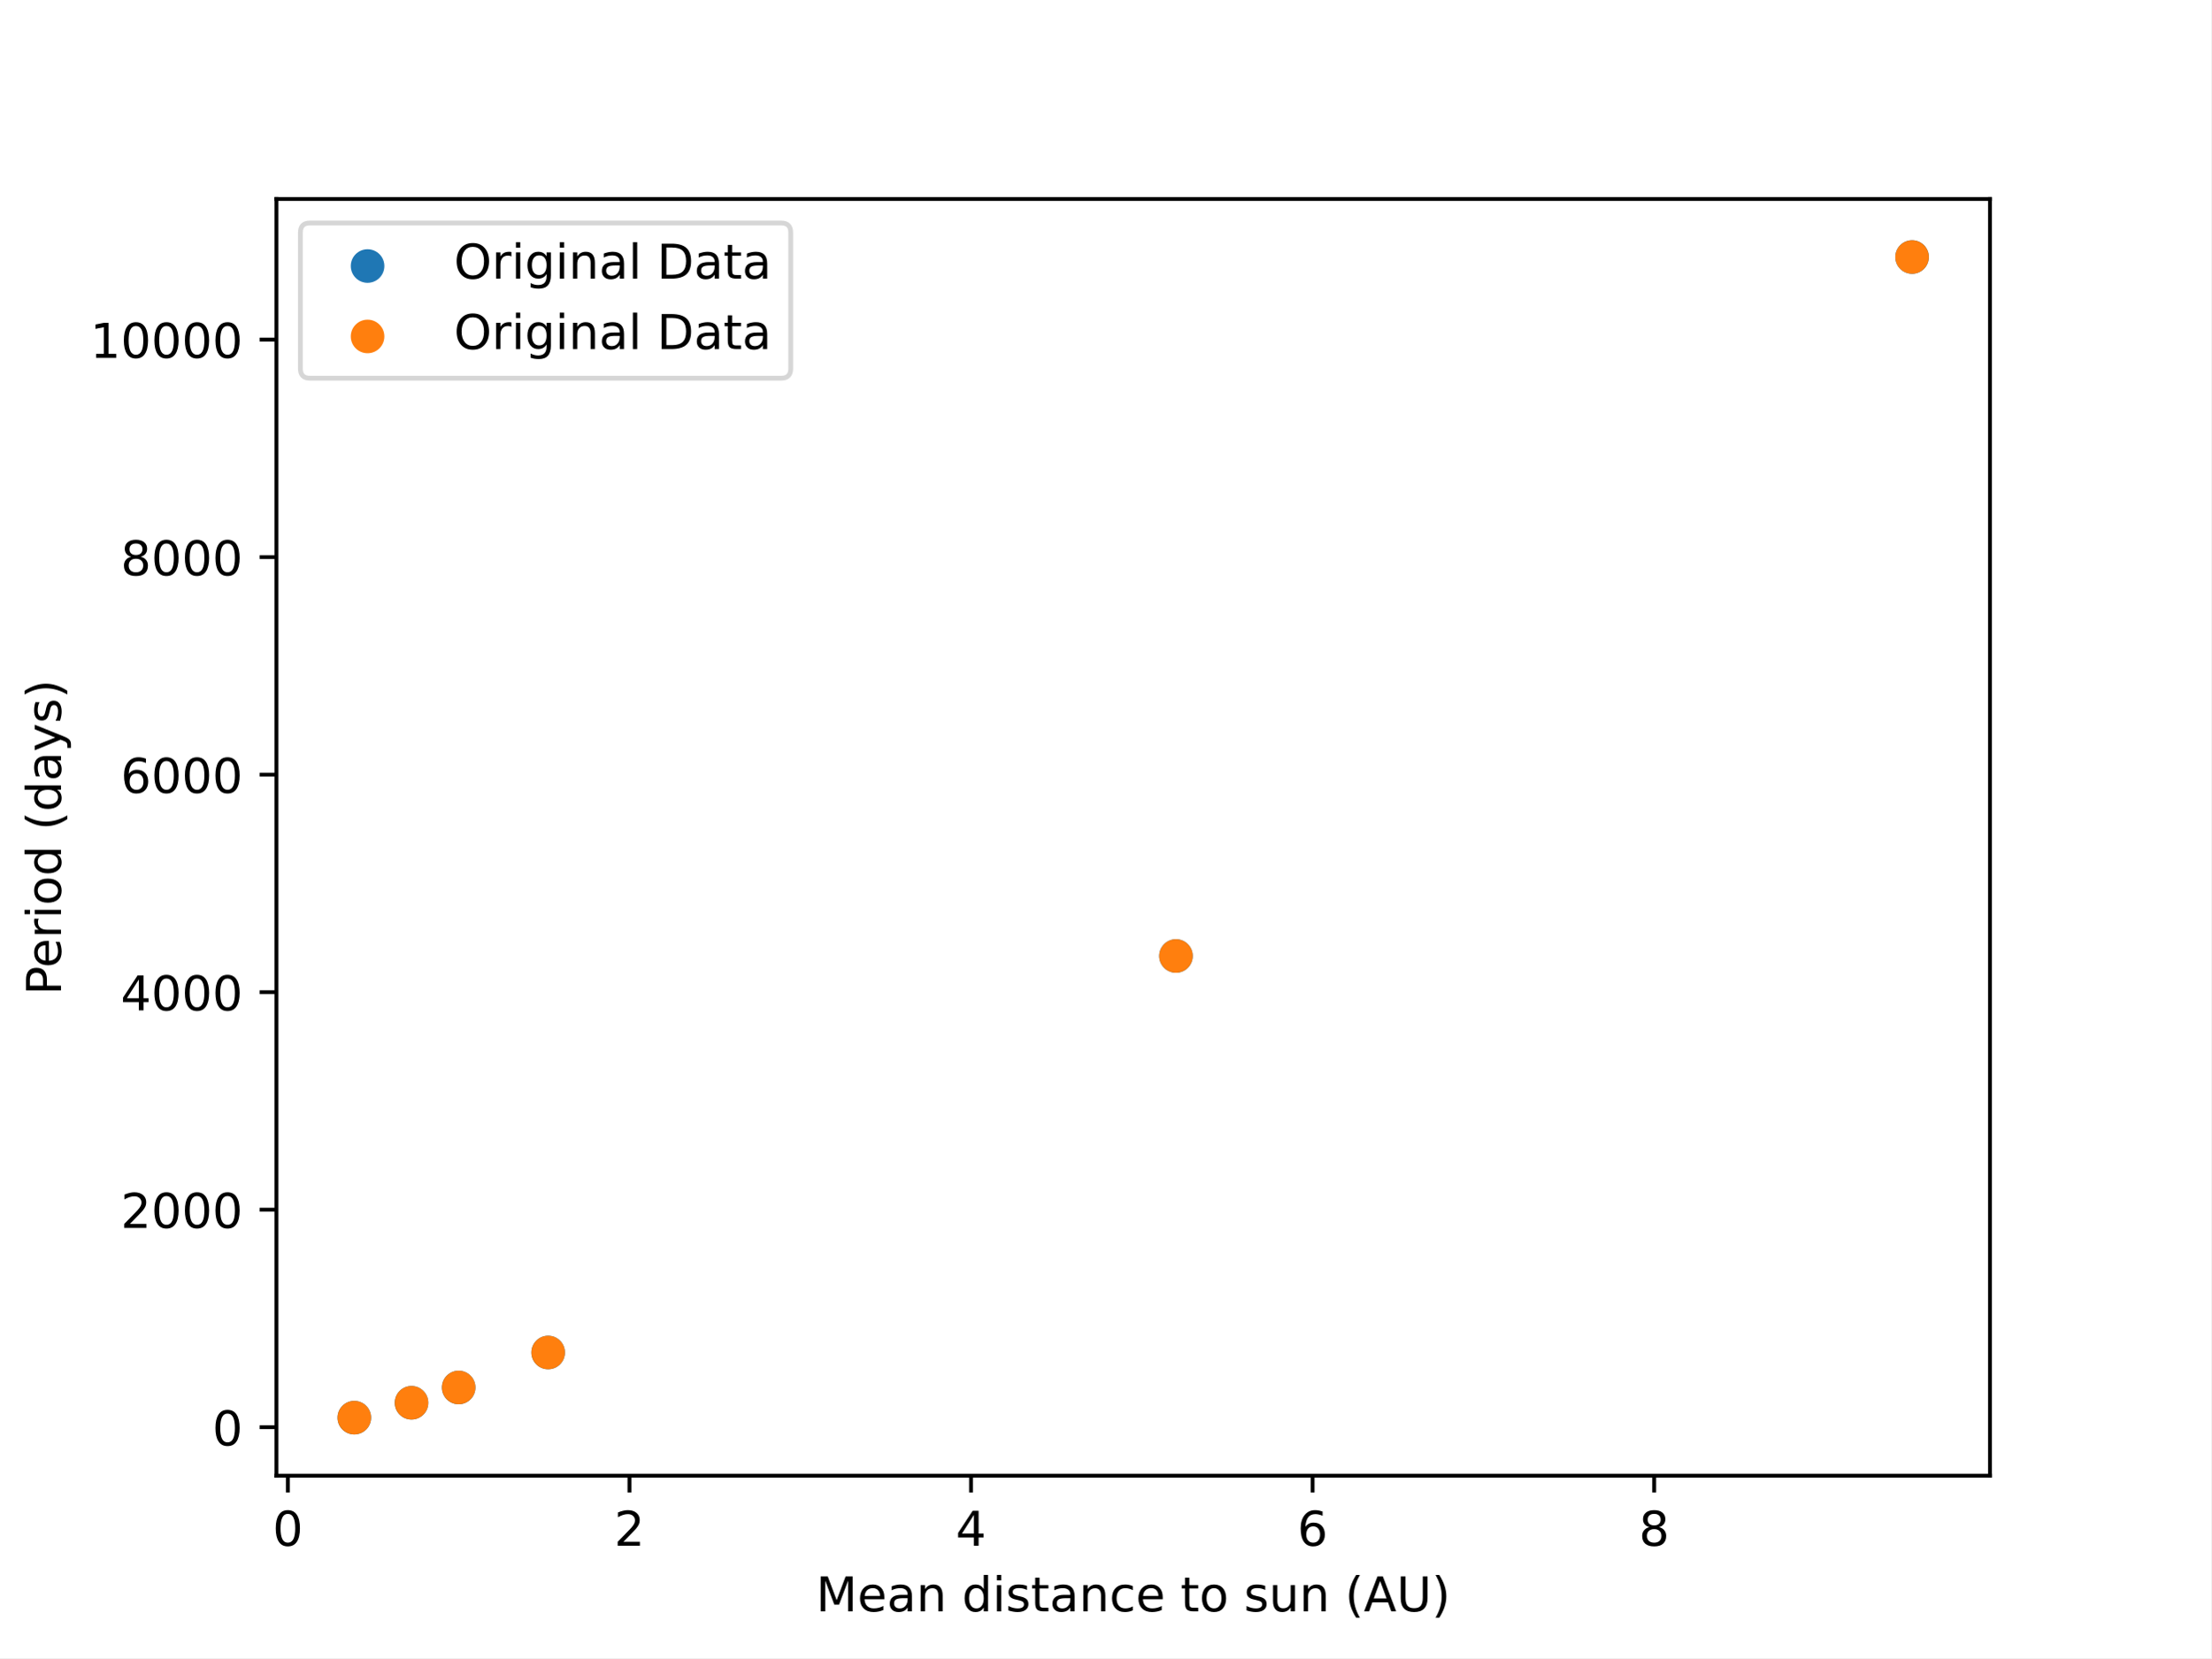
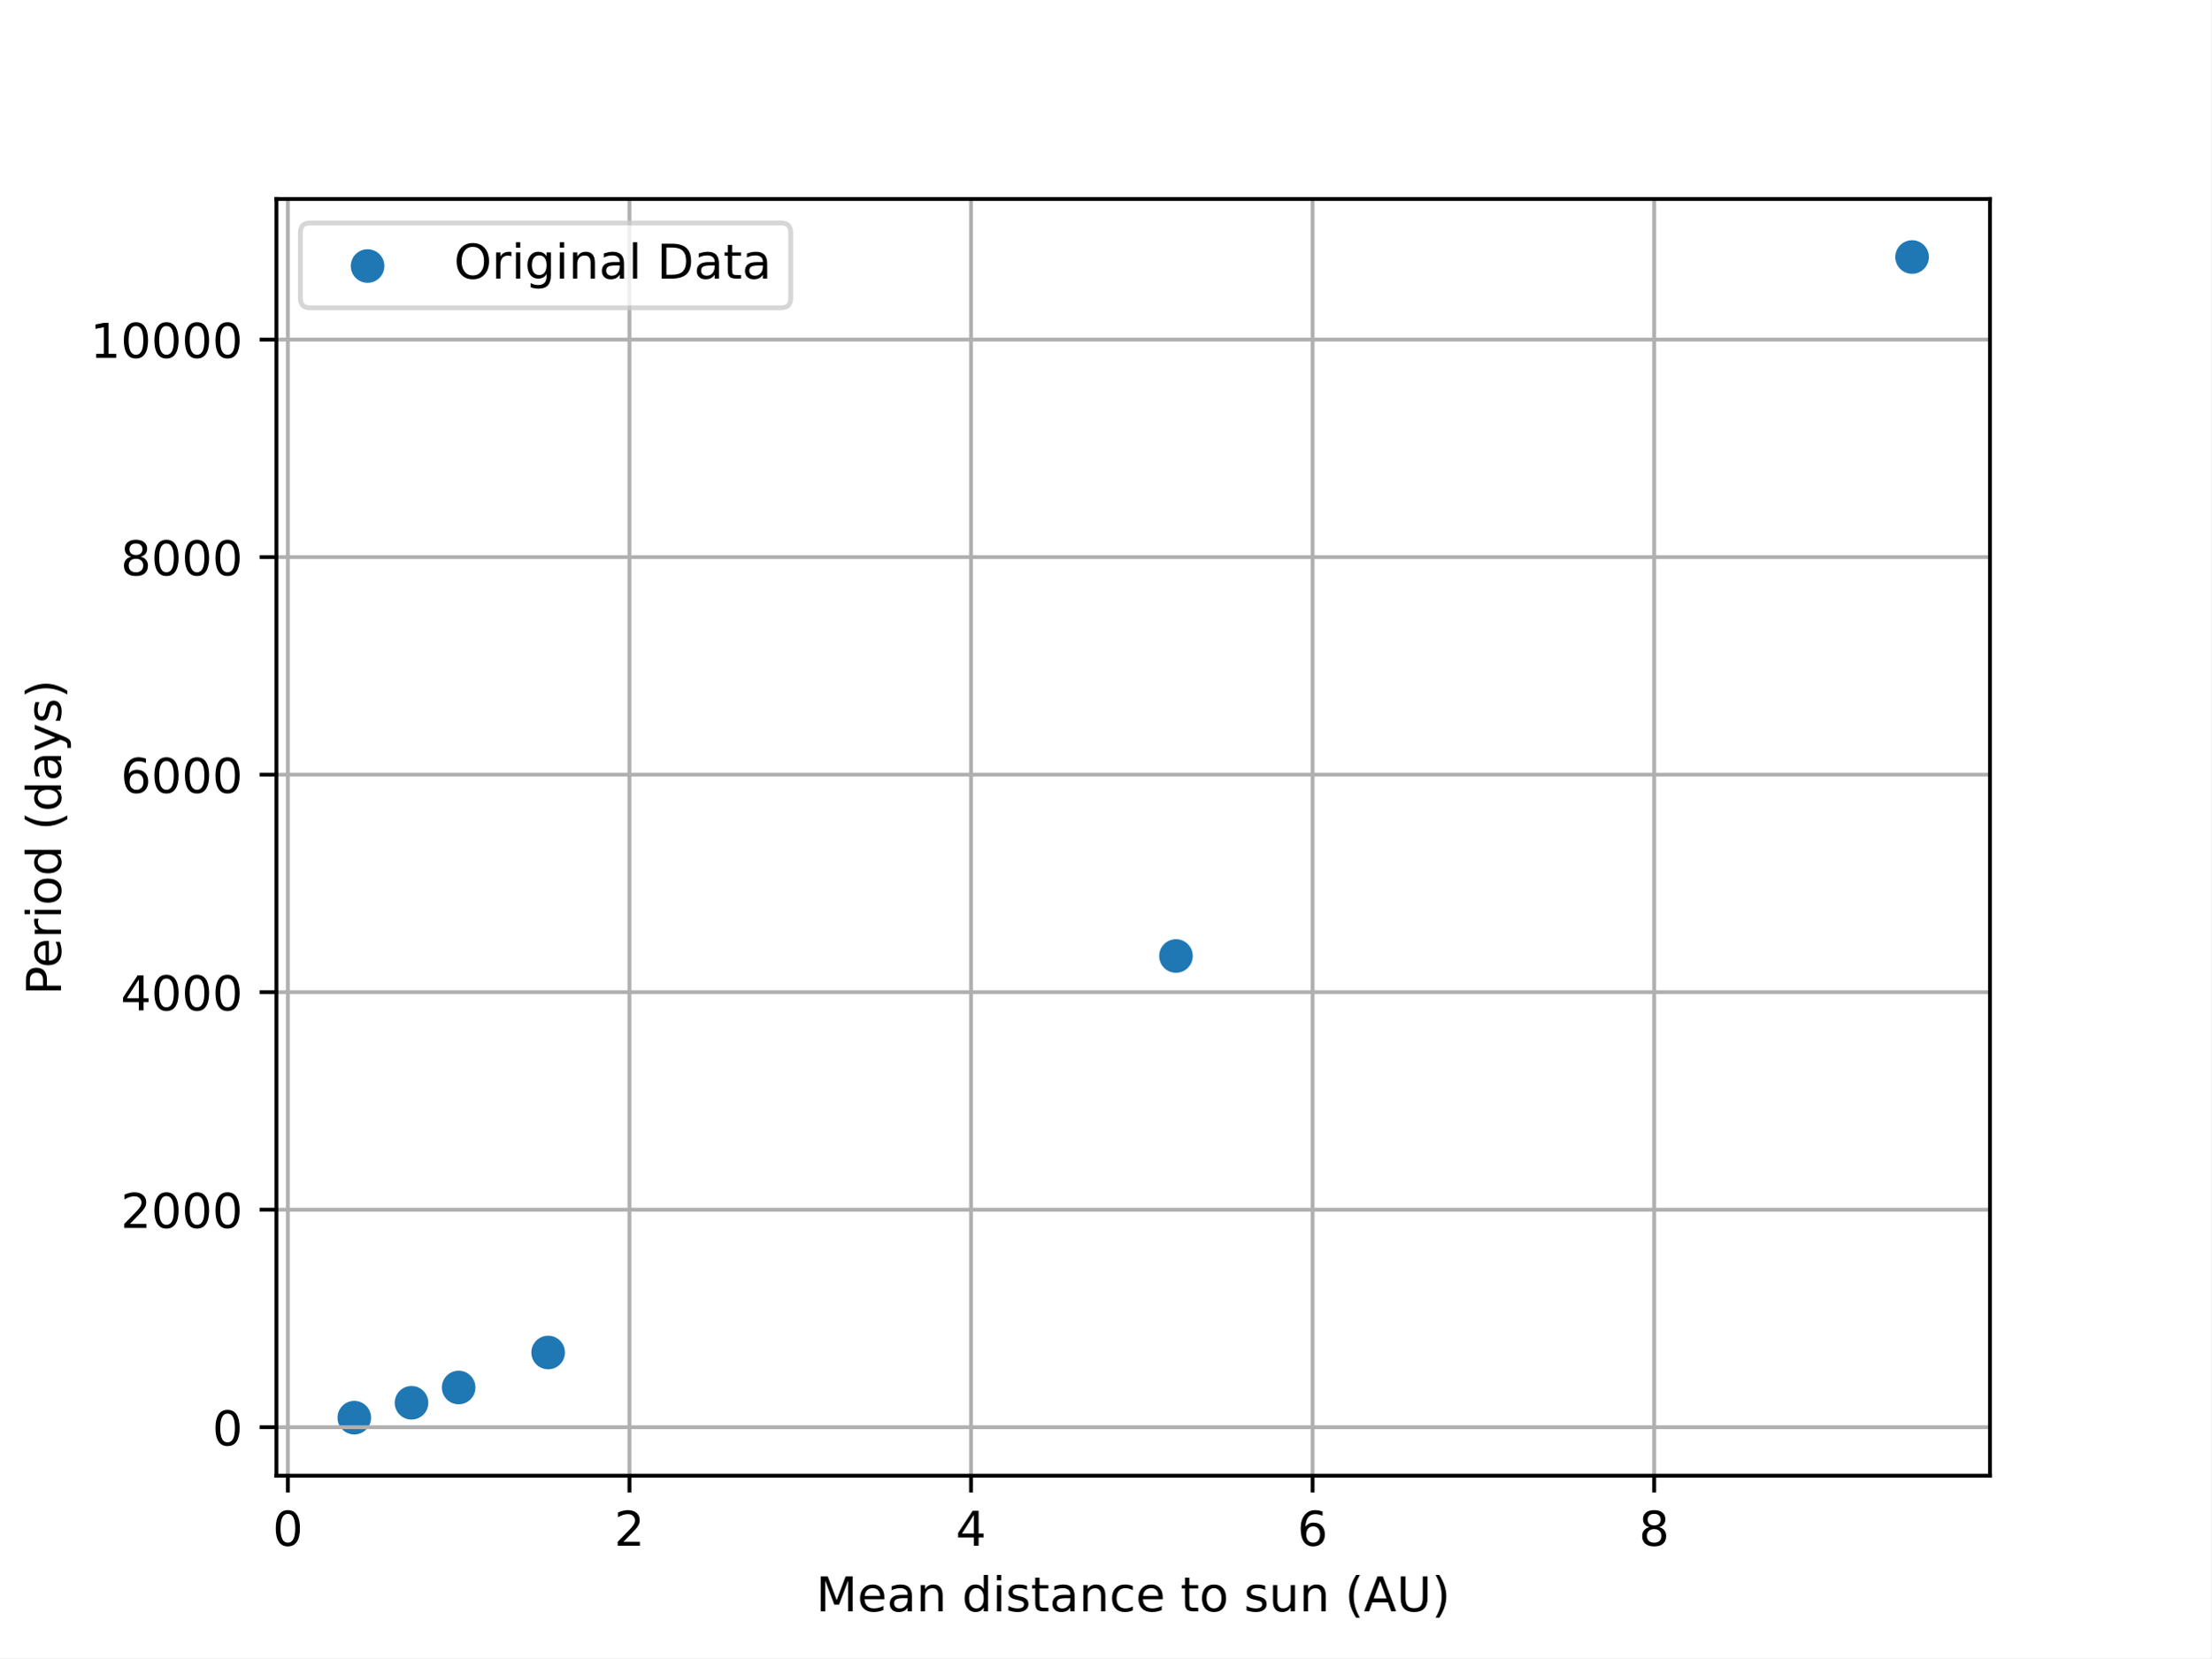
<svg xmlns="http://www.w3.org/2000/svg" xmlns:xlink="http://www.w3.org/1999/xlink" height="345.6pt" version="1.1" viewBox="0 0 460.8 345.6" width="460.8pt">
  <defs>
    <style type="text/css">
*{stroke-linecap:butt;stroke-linejoin:round;}
  </style>
  </defs>
  <g id="figure_1">
    <g id="patch_1">
      <path d="M 0 345.6  L 460.8 345.6  L 460.8 0  L 0 0  z " style="fill:#ffffff;" />
    </g>
    <g id="axes_1">
      <g id="patch_2">
        <path d="M 57.6 307.584  L 414.72 307.584  L 414.72 41.472  L 57.6 41.472  z " style="fill:#ffffff;" />
      </g>
      <g id="PathCollection_1">
        <defs>
-           <path d="M 0 3  C 0.796 3 1.559 2.684 2.121 2.121  C 2.684 1.559 3 0.796 3 0  C 3 -0.796 2.684 -1.559 2.121 -2.121  C 1.559 -2.684 0.796 -3 0 -3  C -0.796 -3 -1.559 -2.684 -2.121 -2.121  C -2.684 -1.559 -3 -0.796 -3 0  C -3 0.796 -2.684 1.559 -2.121 2.121  C -1.559 2.684 -0.796 3 0 3  z " id="m190ec2bb19" style="stroke:#1f77b4;" />
+           <path d="M 0 3  C 0.796 3 1.559 2.684 2.121 2.121  C 2.684 1.559 3 0.796 3 0  C 3 -0.796 2.684 -1.559 2.121 -2.121  C 1.559 -2.684 0.796 -3 0 -3  C -0.796 -3 -1.559 -2.684 -2.121 -2.121  C -2.684 -1.559 -3 -0.796 -3 0  C -3 0.796 -2.684 1.559 -2.121 2.121  C -1.559 2.684 -0.796 3 0 3  z " id="m7e2637ac2e" style="stroke:#1f77b4;" />
        </defs>
-         <g clip-path="url(#p07b5fbefed)">
-           <use style="fill:#1f77b4;stroke:#1f77b4;" x="73.833" xlink:href="#m190ec2bb19" y="295.488" />
-           <use style="fill:#1f77b4;stroke:#1f77b4;" x="85.757" xlink:href="#m190ec2bb19" y="292.384" />
-           <use style="fill:#1f77b4;stroke:#1f77b4;" x="95.581" xlink:href="#m190ec2bb19" y="289.198" />
-           <use style="fill:#1f77b4;stroke:#1f77b4;" x="114.232" xlink:href="#m190ec2bb19" y="281.905" />
-           <use style="fill:#1f77b4;stroke:#1f77b4;" x="245.076" xlink:href="#m190ec2bb19" y="199.258" />
-           <use style="fill:#1f77b4;stroke:#1f77b4;" x="398.487" xlink:href="#m190ec2bb19" y="53.568" />
-         </g>
-       </g>
-       <g id="PathCollection_2">
-         <defs>
-           <path d="M 0 3  C 0.796 3 1.559 2.684 2.121 2.121  C 2.684 1.559 3 0.796 3 0  C 3 -0.796 2.684 -1.559 2.121 -2.121  C 1.559 -2.684 0.796 -3 0 -3  C -0.796 -3 -1.559 -2.684 -2.121 -2.121  C -2.684 -1.559 -3 -0.796 -3 0  C -3 0.796 -2.684 1.559 -2.121 2.121  C -1.559 2.684 -0.796 3 0 3  z " id="m6c9694cf37" style="stroke:#ff7f0e;" />
-         </defs>
-         <g clip-path="url(#p07b5fbefed)">
-           <use style="fill:#ff7f0e;stroke:#ff7f0e;" x="73.833" xlink:href="#m6c9694cf37" y="295.488" />
-           <use style="fill:#ff7f0e;stroke:#ff7f0e;" x="85.757" xlink:href="#m6c9694cf37" y="292.384" />
-           <use style="fill:#ff7f0e;stroke:#ff7f0e;" x="95.581" xlink:href="#m6c9694cf37" y="289.198" />
-           <use style="fill:#ff7f0e;stroke:#ff7f0e;" x="114.232" xlink:href="#m6c9694cf37" y="281.905" />
-           <use style="fill:#ff7f0e;stroke:#ff7f0e;" x="245.076" xlink:href="#m6c9694cf37" y="199.258" />
-           <use style="fill:#ff7f0e;stroke:#ff7f0e;" x="398.487" xlink:href="#m6c9694cf37" y="53.568" />
+         <g clip-path="url(#p477e583e85)">
+           <use style="fill:#1f77b4;stroke:#1f77b4;" x="73.833" xlink:href="#m7e2637ac2e" y="295.488" />
+           <use style="fill:#1f77b4;stroke:#1f77b4;" x="85.757" xlink:href="#m7e2637ac2e" y="292.384" />
+           <use style="fill:#1f77b4;stroke:#1f77b4;" x="95.581" xlink:href="#m7e2637ac2e" y="289.198" />
+           <use style="fill:#1f77b4;stroke:#1f77b4;" x="114.232" xlink:href="#m7e2637ac2e" y="281.905" />
+           <use style="fill:#1f77b4;stroke:#1f77b4;" x="245.076" xlink:href="#m7e2637ac2e" y="199.258" />
+           <use style="fill:#1f77b4;stroke:#1f77b4;" x="398.487" xlink:href="#m7e2637ac2e" y="53.568" />
        </g>
      </g>
      <g id="matplotlib.axis_1">
        <g id="xtick_1">
          <g id="line2d_1">
-             <defs>
-               <path d="M 0 0  L 0 3.5  " id="mbe584a2a29" style="stroke:#000000;stroke-width:0.8;" />
-             </defs>
-             <g>
-               <use style="stroke:#000000;stroke-width:0.8;" x="59.987" xlink:href="#mbe584a2a29" y="307.584" />
+             <path clip-path="url(#p477e583e85)" d="M 59.987 307.584  L 59.987 41.472  " style="fill:none;stroke:#b0b0b0;stroke-linecap:square;stroke-width:0.8;" />
+           </g>
+           <g id="line2d_2">
+             <defs>
+               <path d="M 0 0  L 0 3.5  " id="m831493ceec" style="stroke:#000000;stroke-width:0.8;" />
+             </defs>
+             <g>
+               <use style="stroke:#000000;stroke-width:0.8;" x="59.987" xlink:href="#m831493ceec" y="307.584" />
            </g>
          </g>
          <g id="text_1">
            <defs>
              <path d="M 31.781 66.406  Q 24.172 66.406 20.328 58.906  Q 16.5 51.422 16.5 36.375  Q 16.5 21.391 20.328 13.891  Q 24.172 6.391 31.781 6.391  Q 39.453 6.391 43.281 13.891  Q 47.125 21.391 47.125 36.375  Q 47.125 51.422 43.281 58.906  Q 39.453 66.406 31.781 66.406  z M 31.781 74.219  Q 44.047 74.219 50.516 64.516  Q 56.984 54.828 56.984 36.375  Q 56.984 17.969 50.516 8.266  Q 44.047 -1.422 31.781 -1.422  Q 19.531 -1.422 13.062 8.266  Q 6.594 17.969 6.594 36.375  Q 6.594 54.828 13.062 64.516  Q 19.531 74.219 31.781 74.219  z " id="DejaVuSans-48" />
            </defs>
            <g transform="translate(56.80534 322.1824)scale(0.1 -0.1)">
              <use xlink:href="#DejaVuSans-48" />
            </g>
          </g>
        </g>
        <g id="xtick_2">
-           <g id="line2d_2">
-             <g>
-               <use style="stroke:#000000;stroke-width:0.8;" x="131.175" xlink:href="#mbe584a2a29" y="307.584" />
+           <g id="line2d_3">
+             <path clip-path="url(#p477e583e85)" d="M 131.175 307.584  L 131.175 41.472  " style="fill:none;stroke:#b0b0b0;stroke-linecap:square;stroke-width:0.8;" />
+           </g>
+           <g id="line2d_4">
+             <g>
+               <use style="stroke:#000000;stroke-width:0.8;" x="131.175" xlink:href="#m831493ceec" y="307.584" />
            </g>
          </g>
          <g id="text_2">
            <defs>
              <path d="M 19.188 8.297  L 53.609 8.297  L 53.609 0  L 7.328 0  L 7.328 8.297  Q 12.938 14.109 22.625 23.891  Q 32.328 33.688 34.812 36.531  Q 39.547 41.844 41.422 45.531  Q 43.312 49.219 43.312 52.781  Q 43.312 58.594 39.234 62.25  Q 35.156 65.922 28.609 65.922  Q 23.969 65.922 18.812 64.312  Q 13.672 62.703 7.812 59.422  L 7.812 69.391  Q 13.766 71.781 18.938 73  Q 24.125 74.219 28.422 74.219  Q 39.75 74.219 46.484 68.547  Q 53.219 62.891 53.219 53.422  Q 53.219 48.922 51.531 44.891  Q 49.859 40.875 45.406 35.406  Q 44.188 33.984 37.641 27.219  Q 31.109 20.453 19.188 8.297  z " id="DejaVuSans-50" />
            </defs>
            <g transform="translate(127.9937 322.1824)scale(0.1 -0.1)">
              <use xlink:href="#DejaVuSans-50" />
            </g>
          </g>
        </g>
        <g id="xtick_3">
-           <g id="line2d_3">
-             <g>
-               <use style="stroke:#000000;stroke-width:0.8;" x="202.363" xlink:href="#mbe584a2a29" y="307.584" />
+           <g id="line2d_5">
+             <path clip-path="url(#p477e583e85)" d="M 202.363 307.584  L 202.363 41.472  " style="fill:none;stroke:#b0b0b0;stroke-linecap:square;stroke-width:0.8;" />
+           </g>
+           <g id="line2d_6">
+             <g>
+               <use style="stroke:#000000;stroke-width:0.8;" x="202.363" xlink:href="#m831493ceec" y="307.584" />
            </g>
          </g>
          <g id="text_3">
            <defs>
              <path d="M 37.797 64.312  L 12.891 25.391  L 37.797 25.391  z M 35.203 72.906  L 47.609 72.906  L 47.609 25.391  L 58.016 25.391  L 58.016 17.188  L 47.609 17.188  L 47.609 0  L 37.797 0  L 37.797 17.188  L 4.891 17.188  L 4.891 26.703  z " id="DejaVuSans-52" />
            </defs>
            <g transform="translate(199.1821 322.1824)scale(0.1 -0.1)">
              <use xlink:href="#DejaVuSans-52" />
            </g>
          </g>
        </g>
        <g id="xtick_4">
-           <g id="line2d_4">
-             <g>
-               <use style="stroke:#000000;stroke-width:0.8;" x="273.552" xlink:href="#mbe584a2a29" y="307.584" />
+           <g id="line2d_7">
+             <path clip-path="url(#p477e583e85)" d="M 273.552 307.584  L 273.552 41.472  " style="fill:none;stroke:#b0b0b0;stroke-linecap:square;stroke-width:0.8;" />
+           </g>
+           <g id="line2d_8">
+             <g>
+               <use style="stroke:#000000;stroke-width:0.8;" x="273.552" xlink:href="#m831493ceec" y="307.584" />
            </g>
          </g>
          <g id="text_4">
            <defs>
              <path d="M 33.016 40.375  Q 26.375 40.375 22.484 35.828  Q 18.609 31.297 18.609 23.391  Q 18.609 15.531 22.484 10.953  Q 26.375 6.391 33.016 6.391  Q 39.656 6.391 43.531 10.953  Q 47.406 15.531 47.406 23.391  Q 47.406 31.297 43.531 35.828  Q 39.656 40.375 33.016 40.375  z M 52.594 71.297  L 52.594 62.312  Q 48.875 64.062 45.094 64.984  Q 41.312 65.922 37.594 65.922  Q 27.828 65.922 22.672 59.328  Q 17.531 52.734 16.797 39.406  Q 19.672 43.656 24.016 45.922  Q 28.375 48.188 33.594 48.188  Q 44.578 48.188 50.953 41.516  Q 57.328 34.859 57.328 23.391  Q 57.328 12.156 50.688 5.359  Q 44.047 -1.422 33.016 -1.422  Q 20.359 -1.422 13.672 8.266  Q 6.984 17.969 6.984 36.375  Q 6.984 53.656 15.188 63.938  Q 23.391 74.219 37.203 74.219  Q 40.922 74.219 44.703 73.484  Q 48.484 72.75 52.594 71.297  z " id="DejaVuSans-54" />
            </defs>
            <g transform="translate(270.3704 322.1824)scale(0.1 -0.1)">
              <use xlink:href="#DejaVuSans-54" />
            </g>
          </g>
        </g>
        <g id="xtick_5">
-           <g id="line2d_5">
-             <g>
-               <use style="stroke:#000000;stroke-width:0.8;" x="344.74" xlink:href="#mbe584a2a29" y="307.584" />
+           <g id="line2d_9">
+             <path clip-path="url(#p477e583e85)" d="M 344.74 307.584  L 344.74 41.472  " style="fill:none;stroke:#b0b0b0;stroke-linecap:square;stroke-width:0.8;" />
+           </g>
+           <g id="line2d_10">
+             <g>
+               <use style="stroke:#000000;stroke-width:0.8;" x="344.74" xlink:href="#m831493ceec" y="307.584" />
            </g>
          </g>
          <g id="text_5">
            <defs>
              <path d="M 31.781 34.625  Q 24.75 34.625 20.719 30.859  Q 16.703 27.094 16.703 20.516  Q 16.703 13.922 20.719 10.156  Q 24.75 6.391 31.781 6.391  Q 38.812 6.391 42.859 10.172  Q 46.922 13.969 46.922 20.516  Q 46.922 27.094 42.891 30.859  Q 38.875 34.625 31.781 34.625  z M 21.922 38.812  Q 15.578 40.375 12.031 44.719  Q 8.5 49.078 8.5 55.328  Q 8.5 64.062 14.719 69.141  Q 20.953 74.219 31.781 74.219  Q 42.672 74.219 48.875 69.141  Q 55.078 64.062 55.078 55.328  Q 55.078 49.078 51.531 44.719  Q 48 40.375 41.703 38.812  Q 48.828 37.156 52.797 32.312  Q 56.781 27.484 56.781 20.516  Q 56.781 9.906 50.312 4.234  Q 43.844 -1.422 31.781 -1.422  Q 19.734 -1.422 13.25 4.234  Q 6.781 9.906 6.781 20.516  Q 6.781 27.484 10.781 32.312  Q 14.797 37.156 21.922 38.812  z M 18.312 54.391  Q 18.312 48.734 21.844 45.562  Q 25.391 42.391 31.781 42.391  Q 38.141 42.391 41.719 45.562  Q 45.312 48.734 45.312 54.391  Q 45.312 60.062 41.719 63.234  Q 38.141 66.406 31.781 66.406  Q 25.391 66.406 21.844 63.234  Q 18.312 60.062 18.312 54.391  z " id="DejaVuSans-56" />
            </defs>
            <g transform="translate(341.5588 322.1824)scale(0.1 -0.1)">
              <use xlink:href="#DejaVuSans-56" />
            </g>
          </g>
        </g>
        <g id="text_6">
          <defs>
            <path d="M 9.812 72.906  L 24.516 72.906  L 43.109 23.297  L 61.812 72.906  L 76.516 72.906  L 76.516 0  L 66.891 0  L 66.891 64.016  L 48.094 14.016  L 38.188 14.016  L 19.391 64.016  L 19.391 0  L 9.812 0  z " id="DejaVuSans-77" />
            <path d="M 56.203 29.594  L 56.203 25.203  L 14.891 25.203  Q 15.484 15.922 20.484 11.062  Q 25.484 6.203 34.422 6.203  Q 39.594 6.203 44.453 7.469  Q 49.312 8.734 54.109 11.281  L 54.109 2.781  Q 49.266 0.734 44.188 -0.344  Q 39.109 -1.422 33.891 -1.422  Q 20.797 -1.422 13.156 6.188  Q 5.516 13.812 5.516 26.812  Q 5.516 40.234 12.766 48.109  Q 20.016 56 32.328 56  Q 43.359 56 49.781 48.891  Q 56.203 41.797 56.203 29.594  z M 47.219 32.234  Q 47.125 39.594 43.094 43.984  Q 39.062 48.391 32.422 48.391  Q 24.906 48.391 20.391 44.141  Q 15.875 39.891 15.188 32.172  z " id="DejaVuSans-101" />
            <path d="M 34.281 27.484  Q 23.391 27.484 19.188 25  Q 14.984 22.516 14.984 16.5  Q 14.984 11.719 18.141 8.906  Q 21.297 6.109 26.703 6.109  Q 34.188 6.109 38.703 11.406  Q 43.219 16.703 43.219 25.484  L 43.219 27.484  z M 52.203 31.203  L 52.203 0  L 43.219 0  L 43.219 8.297  Q 40.141 3.328 35.547 0.953  Q 30.953 -1.422 24.312 -1.422  Q 15.922 -1.422 10.953 3.297  Q 6 8.016 6 15.922  Q 6 25.141 12.172 29.828  Q 18.359 34.516 30.609 34.516  L 43.219 34.516  L 43.219 35.406  Q 43.219 41.609 39.141 45  Q 35.062 48.391 27.688 48.391  Q 23 48.391 18.547 47.266  Q 14.109 46.141 10.016 43.891  L 10.016 52.203  Q 14.938 54.109 19.578 55.047  Q 24.219 56 28.609 56  Q 40.484 56 46.344 49.844  Q 52.203 43.703 52.203 31.203  z " id="DejaVuSans-97" />
            <path d="M 54.891 33.016  L 54.891 0  L 45.906 0  L 45.906 32.719  Q 45.906 40.484 42.875 44.328  Q 39.844 48.188 33.797 48.188  Q 26.516 48.188 22.312 43.547  Q 18.109 38.922 18.109 30.906  L 18.109 0  L 9.078 0  L 9.078 54.688  L 18.109 54.688  L 18.109 46.188  Q 21.344 51.125 25.703 53.562  Q 30.078 56 35.797 56  Q 45.219 56 50.047 50.172  Q 54.891 44.344 54.891 33.016  z " id="DejaVuSans-110" />
            <path id="DejaVuSans-32" />
            <path d="M 45.406 46.391  L 45.406 75.984  L 54.391 75.984  L 54.391 0  L 45.406 0  L 45.406 8.203  Q 42.578 3.328 38.25 0.953  Q 33.938 -1.422 27.875 -1.422  Q 17.969 -1.422 11.734 6.484  Q 5.516 14.406 5.516 27.297  Q 5.516 40.188 11.734 48.094  Q 17.969 56 27.875 56  Q 33.938 56 38.25 53.625  Q 42.578 51.266 45.406 46.391  z M 14.797 27.297  Q 14.797 17.391 18.875 11.75  Q 22.953 6.109 30.078 6.109  Q 37.203 6.109 41.297 11.75  Q 45.406 17.391 45.406 27.297  Q 45.406 37.203 41.297 42.844  Q 37.203 48.484 30.078 48.484  Q 22.953 48.484 18.875 42.844  Q 14.797 37.203 14.797 27.297  z " id="DejaVuSans-100" />
            <path d="M 9.422 54.688  L 18.406 54.688  L 18.406 0  L 9.422 0  z M 9.422 75.984  L 18.406 75.984  L 18.406 64.594  L 9.422 64.594  z " id="DejaVuSans-105" />
            <path d="M 44.281 53.078  L 44.281 44.578  Q 40.484 46.531 36.375 47.5  Q 32.281 48.484 27.875 48.484  Q 21.188 48.484 17.844 46.438  Q 14.5 44.391 14.5 40.281  Q 14.5 37.156 16.891 35.375  Q 19.281 33.594 26.516 31.984  L 29.594 31.297  Q 39.156 29.25 43.188 25.516  Q 47.219 21.781 47.219 15.094  Q 47.219 7.469 41.188 3.016  Q 35.156 -1.422 24.609 -1.422  Q 20.219 -1.422 15.453 -0.562  Q 10.688 0.297 5.422 2  L 5.422 11.281  Q 10.406 8.688 15.234 7.391  Q 20.062 6.109 24.812 6.109  Q 31.156 6.109 34.562 8.281  Q 37.984 10.453 37.984 14.406  Q 37.984 18.062 35.516 20.016  Q 33.062 21.969 24.703 23.781  L 21.578 24.516  Q 13.234 26.266 9.516 29.906  Q 5.812 33.547 5.812 39.891  Q 5.812 47.609 11.281 51.797  Q 16.75 56 26.812 56  Q 31.781 56 36.172 55.266  Q 40.578 54.547 44.281 53.078  z " id="DejaVuSans-115" />
            <path d="M 18.312 70.219  L 18.312 54.688  L 36.812 54.688  L 36.812 47.703  L 18.312 47.703  L 18.312 18.016  Q 18.312 11.328 20.141 9.422  Q 21.969 7.516 27.594 7.516  L 36.812 7.516  L 36.812 0  L 27.594 0  Q 17.188 0 13.234 3.875  Q 9.281 7.766 9.281 18.016  L 9.281 47.703  L 2.688 47.703  L 2.688 54.688  L 9.281 54.688  L 9.281 70.219  z " id="DejaVuSans-116" />
            <path d="M 48.781 52.594  L 48.781 44.188  Q 44.969 46.297 41.141 47.344  Q 37.312 48.391 33.406 48.391  Q 24.656 48.391 19.812 42.844  Q 14.984 37.312 14.984 27.297  Q 14.984 17.281 19.812 11.734  Q 24.656 6.203 33.406 6.203  Q 37.312 6.203 41.141 7.25  Q 44.969 8.297 48.781 10.406  L 48.781 2.094  Q 45.016 0.344 40.984 -0.531  Q 36.969 -1.422 32.422 -1.422  Q 20.062 -1.422 12.781 6.344  Q 5.516 14.109 5.516 27.297  Q 5.516 40.672 12.859 48.328  Q 20.219 56 33.016 56  Q 37.156 56 41.109 55.141  Q 45.062 54.297 48.781 52.594  z " id="DejaVuSans-99" />
            <path d="M 30.609 48.391  Q 23.391 48.391 19.188 42.75  Q 14.984 37.109 14.984 27.297  Q 14.984 17.484 19.156 11.844  Q 23.344 6.203 30.609 6.203  Q 37.797 6.203 41.984 11.859  Q 46.188 17.531 46.188 27.297  Q 46.188 37.016 41.984 42.703  Q 37.797 48.391 30.609 48.391  z M 30.609 56  Q 42.328 56 49.016 48.375  Q 55.719 40.766 55.719 27.297  Q 55.719 13.875 49.016 6.219  Q 42.328 -1.422 30.609 -1.422  Q 18.844 -1.422 12.172 6.219  Q 5.516 13.875 5.516 27.297  Q 5.516 40.766 12.172 48.375  Q 18.844 56 30.609 56  z " id="DejaVuSans-111" />
            <path d="M 8.5 21.578  L 8.5 54.688  L 17.484 54.688  L 17.484 21.922  Q 17.484 14.156 20.5 10.266  Q 23.531 6.391 29.594 6.391  Q 36.859 6.391 41.078 11.031  Q 45.312 15.672 45.312 23.688  L 45.312 54.688  L 54.297 54.688  L 54.297 0  L 45.312 0  L 45.312 8.406  Q 42.047 3.422 37.719 1  Q 33.406 -1.422 27.688 -1.422  Q 18.266 -1.422 13.375 4.438  Q 8.5 10.297 8.5 21.578  z M 31.109 56  z " id="DejaVuSans-117" />
            <path d="M 31 75.875  Q 24.469 64.656 21.281 53.656  Q 18.109 42.672 18.109 31.391  Q 18.109 20.125 21.312 9.062  Q 24.516 -2 31 -13.188  L 23.188 -13.188  Q 15.875 -1.703 12.234 9.375  Q 8.594 20.453 8.594 31.391  Q 8.594 42.281 12.203 53.312  Q 15.828 64.359 23.188 75.875  z " id="DejaVuSans-40" />
            <path d="M 34.188 63.188  L 20.797 26.906  L 47.609 26.906  z M 28.609 72.906  L 39.797 72.906  L 67.578 0  L 57.328 0  L 50.688 18.703  L 17.828 18.703  L 11.188 0  L 0.781 0  z " id="DejaVuSans-65" />
            <path d="M 8.688 72.906  L 18.609 72.906  L 18.609 28.609  Q 18.609 16.891 22.844 11.734  Q 27.094 6.594 36.625 6.594  Q 46.094 6.594 50.344 11.734  Q 54.594 16.891 54.594 28.609  L 54.594 72.906  L 64.5 72.906  L 64.5 27.391  Q 64.5 13.141 57.438 5.859  Q 50.391 -1.422 36.625 -1.422  Q 22.797 -1.422 15.734 5.859  Q 8.688 13.141 8.688 27.391  z " id="DejaVuSans-85" />
            <path d="M 8.016 75.875  L 15.828 75.875  Q 23.141 64.359 26.781 53.312  Q 30.422 42.281 30.422 31.391  Q 30.422 20.453 26.781 9.375  Q 23.141 -1.703 15.828 -13.188  L 8.016 -13.188  Q 14.5 -2 17.703 9.062  Q 20.906 20.125 20.906 31.391  Q 20.906 42.672 17.703 53.656  Q 14.5 64.656 8.016 75.875  z " id="DejaVuSans-41" />
          </defs>
          <g transform="translate(170.0506 335.8606)scale(0.1 -0.1)">
            <use xlink:href="#DejaVuSans-77" />
            <use x="86.279" xlink:href="#DejaVuSans-101" />
            <use x="147.803" xlink:href="#DejaVuSans-97" />
            <use x="209.082" xlink:href="#DejaVuSans-110" />
            <use x="272.461" xlink:href="#DejaVuSans-32" />
            <use x="304.248" xlink:href="#DejaVuSans-100" />
            <use x="367.725" xlink:href="#DejaVuSans-105" />
            <use x="395.508" xlink:href="#DejaVuSans-115" />
            <use x="447.607" xlink:href="#DejaVuSans-116" />
            <use x="486.816" xlink:href="#DejaVuSans-97" />
            <use x="548.096" xlink:href="#DejaVuSans-110" />
            <use x="611.475" xlink:href="#DejaVuSans-99" />
            <use x="666.455" xlink:href="#DejaVuSans-101" />
            <use x="727.979" xlink:href="#DejaVuSans-32" />
            <use x="759.766" xlink:href="#DejaVuSans-116" />
            <use x="798.975" xlink:href="#DejaVuSans-111" />
            <use x="860.156" xlink:href="#DejaVuSans-32" />
            <use x="891.943" xlink:href="#DejaVuSans-115" />
            <use x="944.043" xlink:href="#DejaVuSans-117" />
            <use x="1007.422" xlink:href="#DejaVuSans-110" />
            <use x="1070.801" xlink:href="#DejaVuSans-32" />
            <use x="1102.588" xlink:href="#DejaVuSans-40" />
            <use x="1141.602" xlink:href="#DejaVuSans-65" />
            <use x="1210.01" xlink:href="#DejaVuSans-85" />
            <use x="1283.203" xlink:href="#DejaVuSans-41" />
          </g>
        </g>
      </g>
      <g id="matplotlib.axis_2">
        <g id="ytick_1">
-           <g id="line2d_6">
-             <defs>
-               <path d="M 0 0  L -3.5 0  " id="m392d895b10" style="stroke:#000000;stroke-width:0.8;" />
-             </defs>
-             <g>
-               <use style="stroke:#000000;stroke-width:0.8;" x="57.6" xlink:href="#m392d895b10" y="297.478" />
+           <g id="line2d_11">
+             <path clip-path="url(#p477e583e85)" d="M 57.6 297.478  L 414.72 297.478  " style="fill:none;stroke:#b0b0b0;stroke-linecap:square;stroke-width:0.8;" />
+           </g>
+           <g id="line2d_12">
+             <defs>
+               <path d="M 0 0  L -3.5 0  " id="mecb0a89be6" style="stroke:#000000;stroke-width:0.8;" />
+             </defs>
+             <g>
+               <use style="stroke:#000000;stroke-width:0.8;" x="57.6" xlink:href="#mecb0a89be6" y="297.478" />
            </g>
          </g>
          <g id="text_7">
            <g transform="translate(44.2375 301.277)scale(0.1 -0.1)">
              <use xlink:href="#DejaVuSans-48" />
            </g>
          </g>
        </g>
        <g id="ytick_2">
-           <g id="line2d_7">
-             <g>
-               <use style="stroke:#000000;stroke-width:0.8;" x="57.6" xlink:href="#m392d895b10" y="252.138" />
+           <g id="line2d_13">
+             <path clip-path="url(#p477e583e85)" d="M 57.6 252.138  L 414.72 252.138  " style="fill:none;stroke:#b0b0b0;stroke-linecap:square;stroke-width:0.8;" />
+           </g>
+           <g id="line2d_14">
+             <g>
+               <use style="stroke:#000000;stroke-width:0.8;" x="57.6" xlink:href="#mecb0a89be6" y="252.138" />
            </g>
          </g>
          <g id="text_8">
            <g transform="translate(25.15 255.9372)scale(0.1 -0.1)">
              <use xlink:href="#DejaVuSans-50" />
              <use x="63.623" xlink:href="#DejaVuSans-48" />
              <use x="127.246" xlink:href="#DejaVuSans-48" />
              <use x="190.869" xlink:href="#DejaVuSans-48" />
            </g>
          </g>
        </g>
        <g id="ytick_3">
-           <g id="line2d_8">
-             <g>
-               <use style="stroke:#000000;stroke-width:0.8;" x="57.6" xlink:href="#m392d895b10" y="206.798" />
+           <g id="line2d_15">
+             <path clip-path="url(#p477e583e85)" d="M 57.6 206.798  L 414.72 206.798  " style="fill:none;stroke:#b0b0b0;stroke-linecap:square;stroke-width:0.8;" />
+           </g>
+           <g id="line2d_16">
+             <g>
+               <use style="stroke:#000000;stroke-width:0.8;" x="57.6" xlink:href="#mecb0a89be6" y="206.798" />
            </g>
          </g>
          <g id="text_9">
            <g transform="translate(25.15 210.5974)scale(0.1 -0.1)">
              <use xlink:href="#DejaVuSans-52" />
              <use x="63.623" xlink:href="#DejaVuSans-48" />
              <use x="127.246" xlink:href="#DejaVuSans-48" />
              <use x="190.869" xlink:href="#DejaVuSans-48" />
            </g>
          </g>
        </g>
        <g id="ytick_4">
-           <g id="line2d_9">
-             <g>
-               <use style="stroke:#000000;stroke-width:0.8;" x="57.6" xlink:href="#m392d895b10" y="161.458" />
+           <g id="line2d_17">
+             <path clip-path="url(#p477e583e85)" d="M 57.6 161.458  L 414.72 161.458  " style="fill:none;stroke:#b0b0b0;stroke-linecap:square;stroke-width:0.8;" />
+           </g>
+           <g id="line2d_18">
+             <g>
+               <use style="stroke:#000000;stroke-width:0.8;" x="57.6" xlink:href="#mecb0a89be6" y="161.458" />
            </g>
          </g>
          <g id="text_10">
            <g transform="translate(25.15 165.2577)scale(0.1 -0.1)">
              <use xlink:href="#DejaVuSans-54" />
              <use x="63.623" xlink:href="#DejaVuSans-48" />
              <use x="127.246" xlink:href="#DejaVuSans-48" />
              <use x="190.869" xlink:href="#DejaVuSans-48" />
            </g>
          </g>
        </g>
        <g id="ytick_5">
-           <g id="line2d_10">
-             <g>
-               <use style="stroke:#000000;stroke-width:0.8;" x="57.6" xlink:href="#m392d895b10" y="116.119" />
+           <g id="line2d_19">
+             <path clip-path="url(#p477e583e85)" d="M 57.6 116.119  L 414.72 116.119  " style="fill:none;stroke:#b0b0b0;stroke-linecap:square;stroke-width:0.8;" />
+           </g>
+           <g id="line2d_20">
+             <g>
+               <use style="stroke:#000000;stroke-width:0.8;" x="57.6" xlink:href="#mecb0a89be6" y="116.119" />
            </g>
          </g>
          <g id="text_11">
            <g transform="translate(25.15 119.9179)scale(0.1 -0.1)">
              <use xlink:href="#DejaVuSans-56" />
              <use x="63.623" xlink:href="#DejaVuSans-48" />
              <use x="127.246" xlink:href="#DejaVuSans-48" />
              <use x="190.869" xlink:href="#DejaVuSans-48" />
            </g>
          </g>
        </g>
        <g id="ytick_6">
-           <g id="line2d_11">
-             <g>
-               <use style="stroke:#000000;stroke-width:0.8;" x="57.6" xlink:href="#m392d895b10" y="70.779" />
+           <g id="line2d_21">
+             <path clip-path="url(#p477e583e85)" d="M 57.6 70.779  L 414.72 70.779  " style="fill:none;stroke:#b0b0b0;stroke-linecap:square;stroke-width:0.8;" />
+           </g>
+           <g id="line2d_22">
+             <g>
+               <use style="stroke:#000000;stroke-width:0.8;" x="57.6" xlink:href="#mecb0a89be6" y="70.779" />
            </g>
          </g>
          <g id="text_12">
            <defs>
              <path d="M 12.406 8.297  L 28.516 8.297  L 28.516 63.922  L 10.984 60.406  L 10.984 69.391  L 28.422 72.906  L 38.281 72.906  L 38.281 8.297  L 54.391 8.297  L 54.391 0  L 12.406 0  z " id="DejaVuSans-49" />
            </defs>
            <g transform="translate(18.7875 74.57819)scale(0.1 -0.1)">
              <use xlink:href="#DejaVuSans-49" />
              <use x="63.623" xlink:href="#DejaVuSans-48" />
              <use x="127.246" xlink:href="#DejaVuSans-48" />
              <use x="190.869" xlink:href="#DejaVuSans-48" />
              <use x="254.492" xlink:href="#DejaVuSans-48" />
            </g>
          </g>
        </g>
        <g id="text_13">
          <defs>
            <path d="M 19.672 64.797  L 19.672 37.406  L 32.078 37.406  Q 38.969 37.406 42.719 40.969  Q 46.484 44.531 46.484 51.125  Q 46.484 57.672 42.719 61.234  Q 38.969 64.797 32.078 64.797  z M 9.812 72.906  L 32.078 72.906  Q 44.344 72.906 50.609 67.359  Q 56.891 61.812 56.891 51.125  Q 56.891 40.328 50.609 34.812  Q 44.344 29.297 32.078 29.297  L 19.672 29.297  L 19.672 0  L 9.812 0  z " id="DejaVuSans-80" />
            <path d="M 41.109 46.297  Q 39.594 47.172 37.812 47.578  Q 36.031 48 33.891 48  Q 26.266 48 22.188 43.047  Q 18.109 38.094 18.109 28.812  L 18.109 0  L 9.078 0  L 9.078 54.688  L 18.109 54.688  L 18.109 46.188  Q 20.953 51.172 25.484 53.578  Q 30.031 56 36.531 56  Q 37.453 56 38.578 55.875  Q 39.703 55.766 41.062 55.516  z " id="DejaVuSans-114" />
            <path d="M 32.172 -5.078  Q 28.375 -14.844 24.75 -17.812  Q 21.141 -20.797 15.094 -20.797  L 7.906 -20.797  L 7.906 -13.281  L 13.188 -13.281  Q 16.891 -13.281 18.938 -11.516  Q 21 -9.766 23.484 -3.219  L 25.094 0.875  L 2.984 54.688  L 12.5 54.688  L 29.594 11.922  L 46.688 54.688  L 56.203 54.688  z " id="DejaVuSans-121" />
          </defs>
          <g transform="translate(12.70781 207.4092)rotate(-90)scale(0.1 -0.1)">
            <use xlink:href="#DejaVuSans-80" />
            <use x="56.678" xlink:href="#DejaVuSans-101" />
            <use x="118.201" xlink:href="#DejaVuSans-114" />
            <use x="159.314" xlink:href="#DejaVuSans-105" />
            <use x="187.098" xlink:href="#DejaVuSans-111" />
            <use x="248.279" xlink:href="#DejaVuSans-100" />
            <use x="311.756" xlink:href="#DejaVuSans-32" />
            <use x="343.543" xlink:href="#DejaVuSans-40" />
            <use x="382.557" xlink:href="#DejaVuSans-100" />
            <use x="446.033" xlink:href="#DejaVuSans-97" />
            <use x="507.312" xlink:href="#DejaVuSans-121" />
            <use x="566.492" xlink:href="#DejaVuSans-115" />
            <use x="618.592" xlink:href="#DejaVuSans-41" />
          </g>
        </g>
      </g>
      <g id="patch_3">
        <path d="M 57.6 307.584  L 57.6 41.472  " style="fill:none;stroke:#000000;stroke-linecap:square;stroke-linejoin:miter;stroke-width:0.8;" />
      </g>
      <g id="patch_4">
        <path d="M 414.72 307.584  L 414.72 41.472  " style="fill:none;stroke:#000000;stroke-linecap:square;stroke-linejoin:miter;stroke-width:0.8;" />
      </g>
      <g id="patch_5">
        <path d="M 57.6 307.584  L 414.72 307.584  " style="fill:none;stroke:#000000;stroke-linecap:square;stroke-linejoin:miter;stroke-width:0.8;" />
      </g>
      <g id="patch_6">
        <path d="M 57.6 41.472  L 414.72 41.472  " style="fill:none;stroke:#000000;stroke-linecap:square;stroke-linejoin:miter;stroke-width:0.8;" />
      </g>
      <g id="legend_1">
        <g id="patch_7">
-           <path d="M 64.6 78.828  L 162.786 78.828  Q 164.786 78.828 164.786 76.828  L 164.786 48.472  Q 164.786 46.472 162.786 46.472  L 64.6 46.472  Q 62.6 46.472 62.6 48.472  L 62.6 76.828  Q 62.6 78.828 64.6 78.828  z " style="fill:#ffffff;opacity:0.8;stroke:#cccccc;stroke-linejoin:miter;" />
-         </g>
-         <g id="PathCollection_3">
+           <path d="M 64.6 64.15  L 162.786 64.15  Q 164.786 64.15 164.786 62.15  L 164.786 48.472  Q 164.786 46.472 162.786 46.472  L 64.6 46.472  Q 62.6 46.472 62.6 48.472  L 62.6 62.15  Q 62.6 64.15 64.6 64.15  z " style="fill:#ffffff;opacity:0.8;stroke:#cccccc;stroke-linejoin:miter;" />
+         </g>
+         <g id="PathCollection_2">
          <g>
-             <use style="fill:#1f77b4;stroke:#1f77b4;" x="76.6" xlink:href="#m190ec2bb19" y="55.445" />
+             <use style="fill:#1f77b4;stroke:#1f77b4;" x="76.6" xlink:href="#m7e2637ac2e" y="55.445" />
          </g>
        </g>
        <g id="text_14">
          <defs>
            <path d="M 39.406 66.219  Q 28.656 66.219 22.328 58.203  Q 16.016 50.203 16.016 36.375  Q 16.016 22.609 22.328 14.594  Q 28.656 6.594 39.406 6.594  Q 50.141 6.594 56.422 14.594  Q 62.703 22.609 62.703 36.375  Q 62.703 50.203 56.422 58.203  Q 50.141 66.219 39.406 66.219  z M 39.406 74.219  Q 54.734 74.219 63.906 63.938  Q 73.094 53.656 73.094 36.375  Q 73.094 19.141 63.906 8.859  Q 54.734 -1.422 39.406 -1.422  Q 24.031 -1.422 14.812 8.828  Q 5.609 19.094 5.609 36.375  Q 5.609 53.656 14.812 63.938  Q 24.031 74.219 39.406 74.219  z " id="DejaVuSans-79" />
            <path d="M 45.406 27.984  Q 45.406 37.75 41.375 43.109  Q 37.359 48.484 30.078 48.484  Q 22.859 48.484 18.828 43.109  Q 14.797 37.75 14.797 27.984  Q 14.797 18.266 18.828 12.891  Q 22.859 7.516 30.078 7.516  Q 37.359 7.516 41.375 12.891  Q 45.406 18.266 45.406 27.984  z M 54.391 6.781  Q 54.391 -7.172 48.188 -13.984  Q 42 -20.797 29.203 -20.797  Q 24.469 -20.797 20.266 -20.094  Q 16.062 -19.391 12.109 -17.922  L 12.109 -9.188  Q 16.062 -11.328 19.922 -12.344  Q 23.781 -13.375 27.781 -13.375  Q 36.625 -13.375 41.016 -8.766  Q 45.406 -4.156 45.406 5.172  L 45.406 9.625  Q 42.625 4.781 38.281 2.391  Q 33.938 0 27.875 0  Q 17.828 0 11.672 7.656  Q 5.516 15.328 5.516 27.984  Q 5.516 40.672 11.672 48.328  Q 17.828 56 27.875 56  Q 33.938 56 38.281 53.609  Q 42.625 51.219 45.406 46.391  L 45.406 54.688  L 54.391 54.688  z " id="DejaVuSans-103" />
            <path d="M 9.422 75.984  L 18.406 75.984  L 18.406 0  L 9.422 0  z " id="DejaVuSans-108" />
            <path d="M 19.672 64.797  L 19.672 8.109  L 31.594 8.109  Q 46.688 8.109 53.688 14.938  Q 60.688 21.781 60.688 36.531  Q 60.688 51.172 53.688 57.984  Q 46.688 64.797 31.594 64.797  z M 9.812 72.906  L 30.078 72.906  Q 51.266 72.906 61.172 64.094  Q 71.094 55.281 71.094 36.531  Q 71.094 17.672 61.125 8.828  Q 51.172 0 30.078 0  L 9.812 0  z " id="DejaVuSans-68" />
          </defs>
          <g transform="translate(94.6 58.07044)scale(0.1 -0.1)">
            <use xlink:href="#DejaVuSans-79" />
            <use x="78.711" xlink:href="#DejaVuSans-114" />
            <use x="119.824" xlink:href="#DejaVuSans-105" />
            <use x="147.607" xlink:href="#DejaVuSans-103" />
            <use x="211.084" xlink:href="#DejaVuSans-105" />
            <use x="238.867" xlink:href="#DejaVuSans-110" />
            <use x="302.246" xlink:href="#DejaVuSans-97" />
            <use x="363.525" xlink:href="#DejaVuSans-108" />
            <use x="391.309" xlink:href="#DejaVuSans-32" />
            <use x="423.096" xlink:href="#DejaVuSans-68" />
            <use x="500.098" xlink:href="#DejaVuSans-97" />
            <use x="561.377" xlink:href="#DejaVuSans-116" />
            <use x="600.586" xlink:href="#DejaVuSans-97" />
          </g>
        </g>
-         <g id="PathCollection_4">
-           <g>
-             <use style="fill:#ff7f0e;stroke:#ff7f0e;" x="76.6" xlink:href="#m6c9694cf37" y="70.124" />
-           </g>
-         </g>
-         <g id="text_15">
-           <g transform="translate(94.6 72.74856)scale(0.1 -0.1)">
-             <use xlink:href="#DejaVuSans-79" />
-             <use x="78.711" xlink:href="#DejaVuSans-114" />
-             <use x="119.824" xlink:href="#DejaVuSans-105" />
-             <use x="147.607" xlink:href="#DejaVuSans-103" />
-             <use x="211.084" xlink:href="#DejaVuSans-105" />
-             <use x="238.867" xlink:href="#DejaVuSans-110" />
-             <use x="302.246" xlink:href="#DejaVuSans-97" />
-             <use x="363.525" xlink:href="#DejaVuSans-108" />
-             <use x="391.309" xlink:href="#DejaVuSans-32" />
-             <use x="423.096" xlink:href="#DejaVuSans-68" />
-             <use x="500.098" xlink:href="#DejaVuSans-97" />
-             <use x="561.377" xlink:href="#DejaVuSans-116" />
-             <use x="600.586" xlink:href="#DejaVuSans-97" />
-           </g>
-         </g>
      </g>
    </g>
  </g>
  <defs>
-     <clipPath id="p07b5fbefed">
+     <clipPath id="p477e583e85">
      <rect height="266.112" width="357.12" x="57.6" y="41.472" />
    </clipPath>
  </defs>
</svg>
